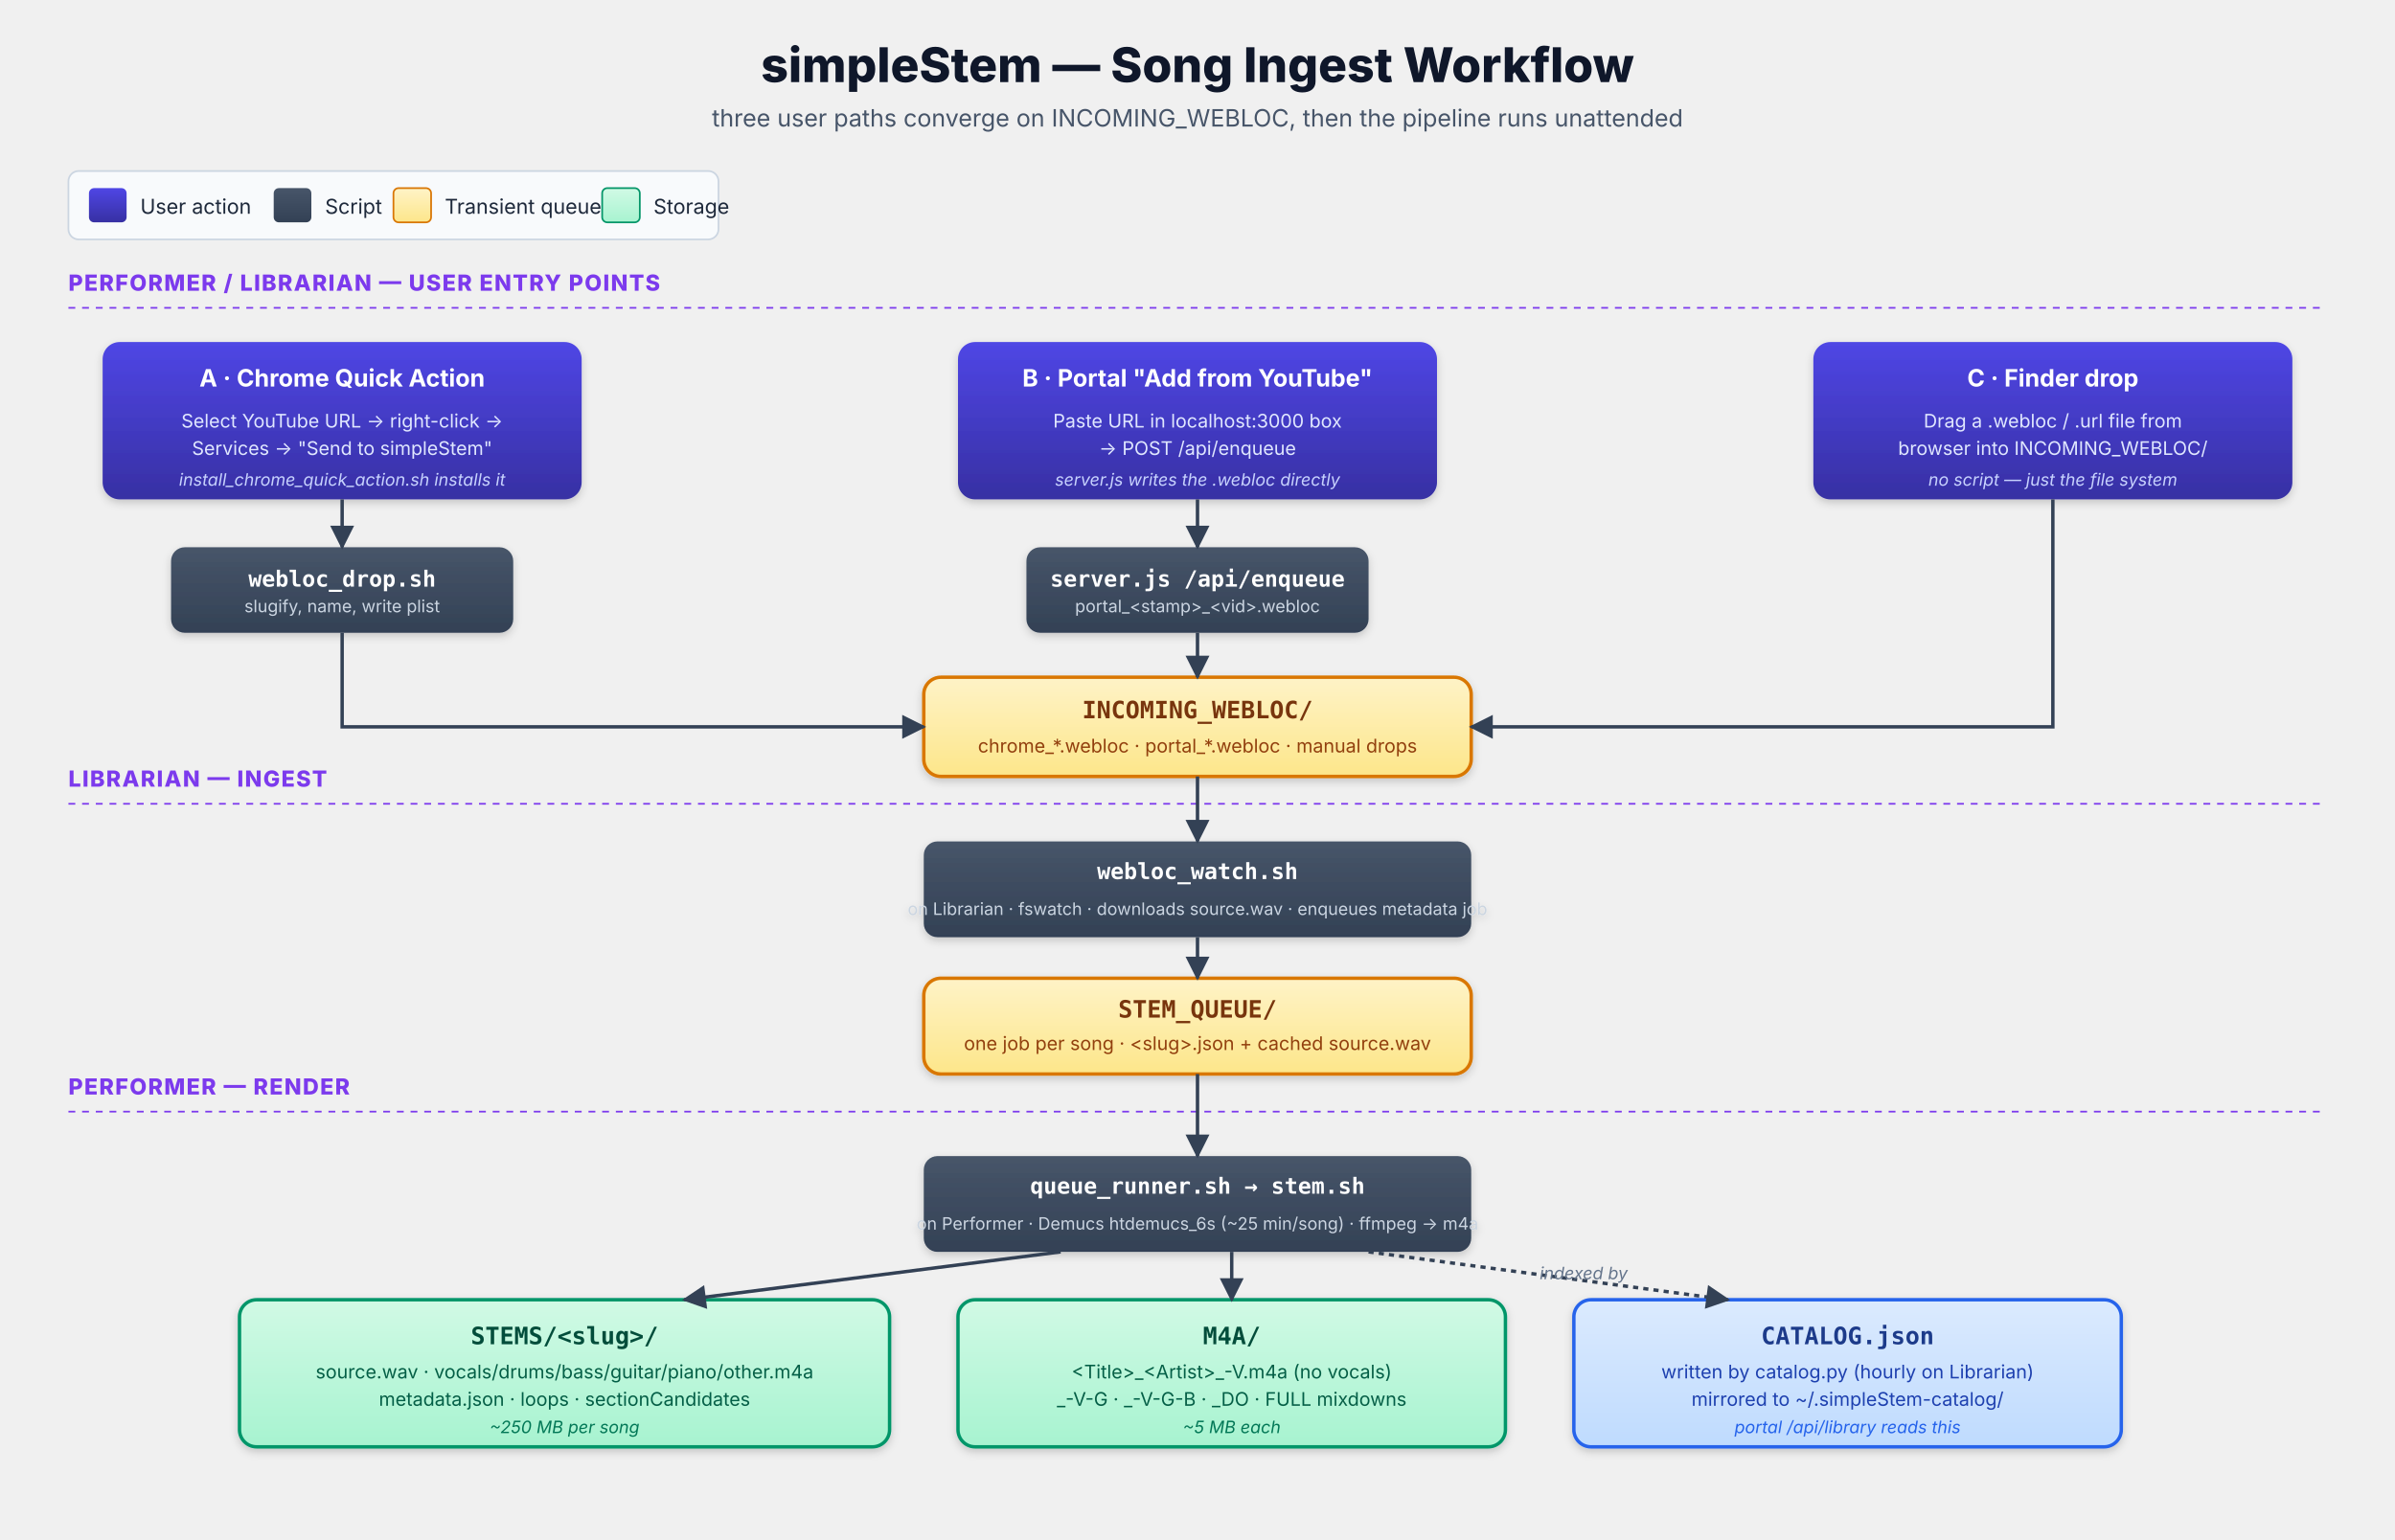
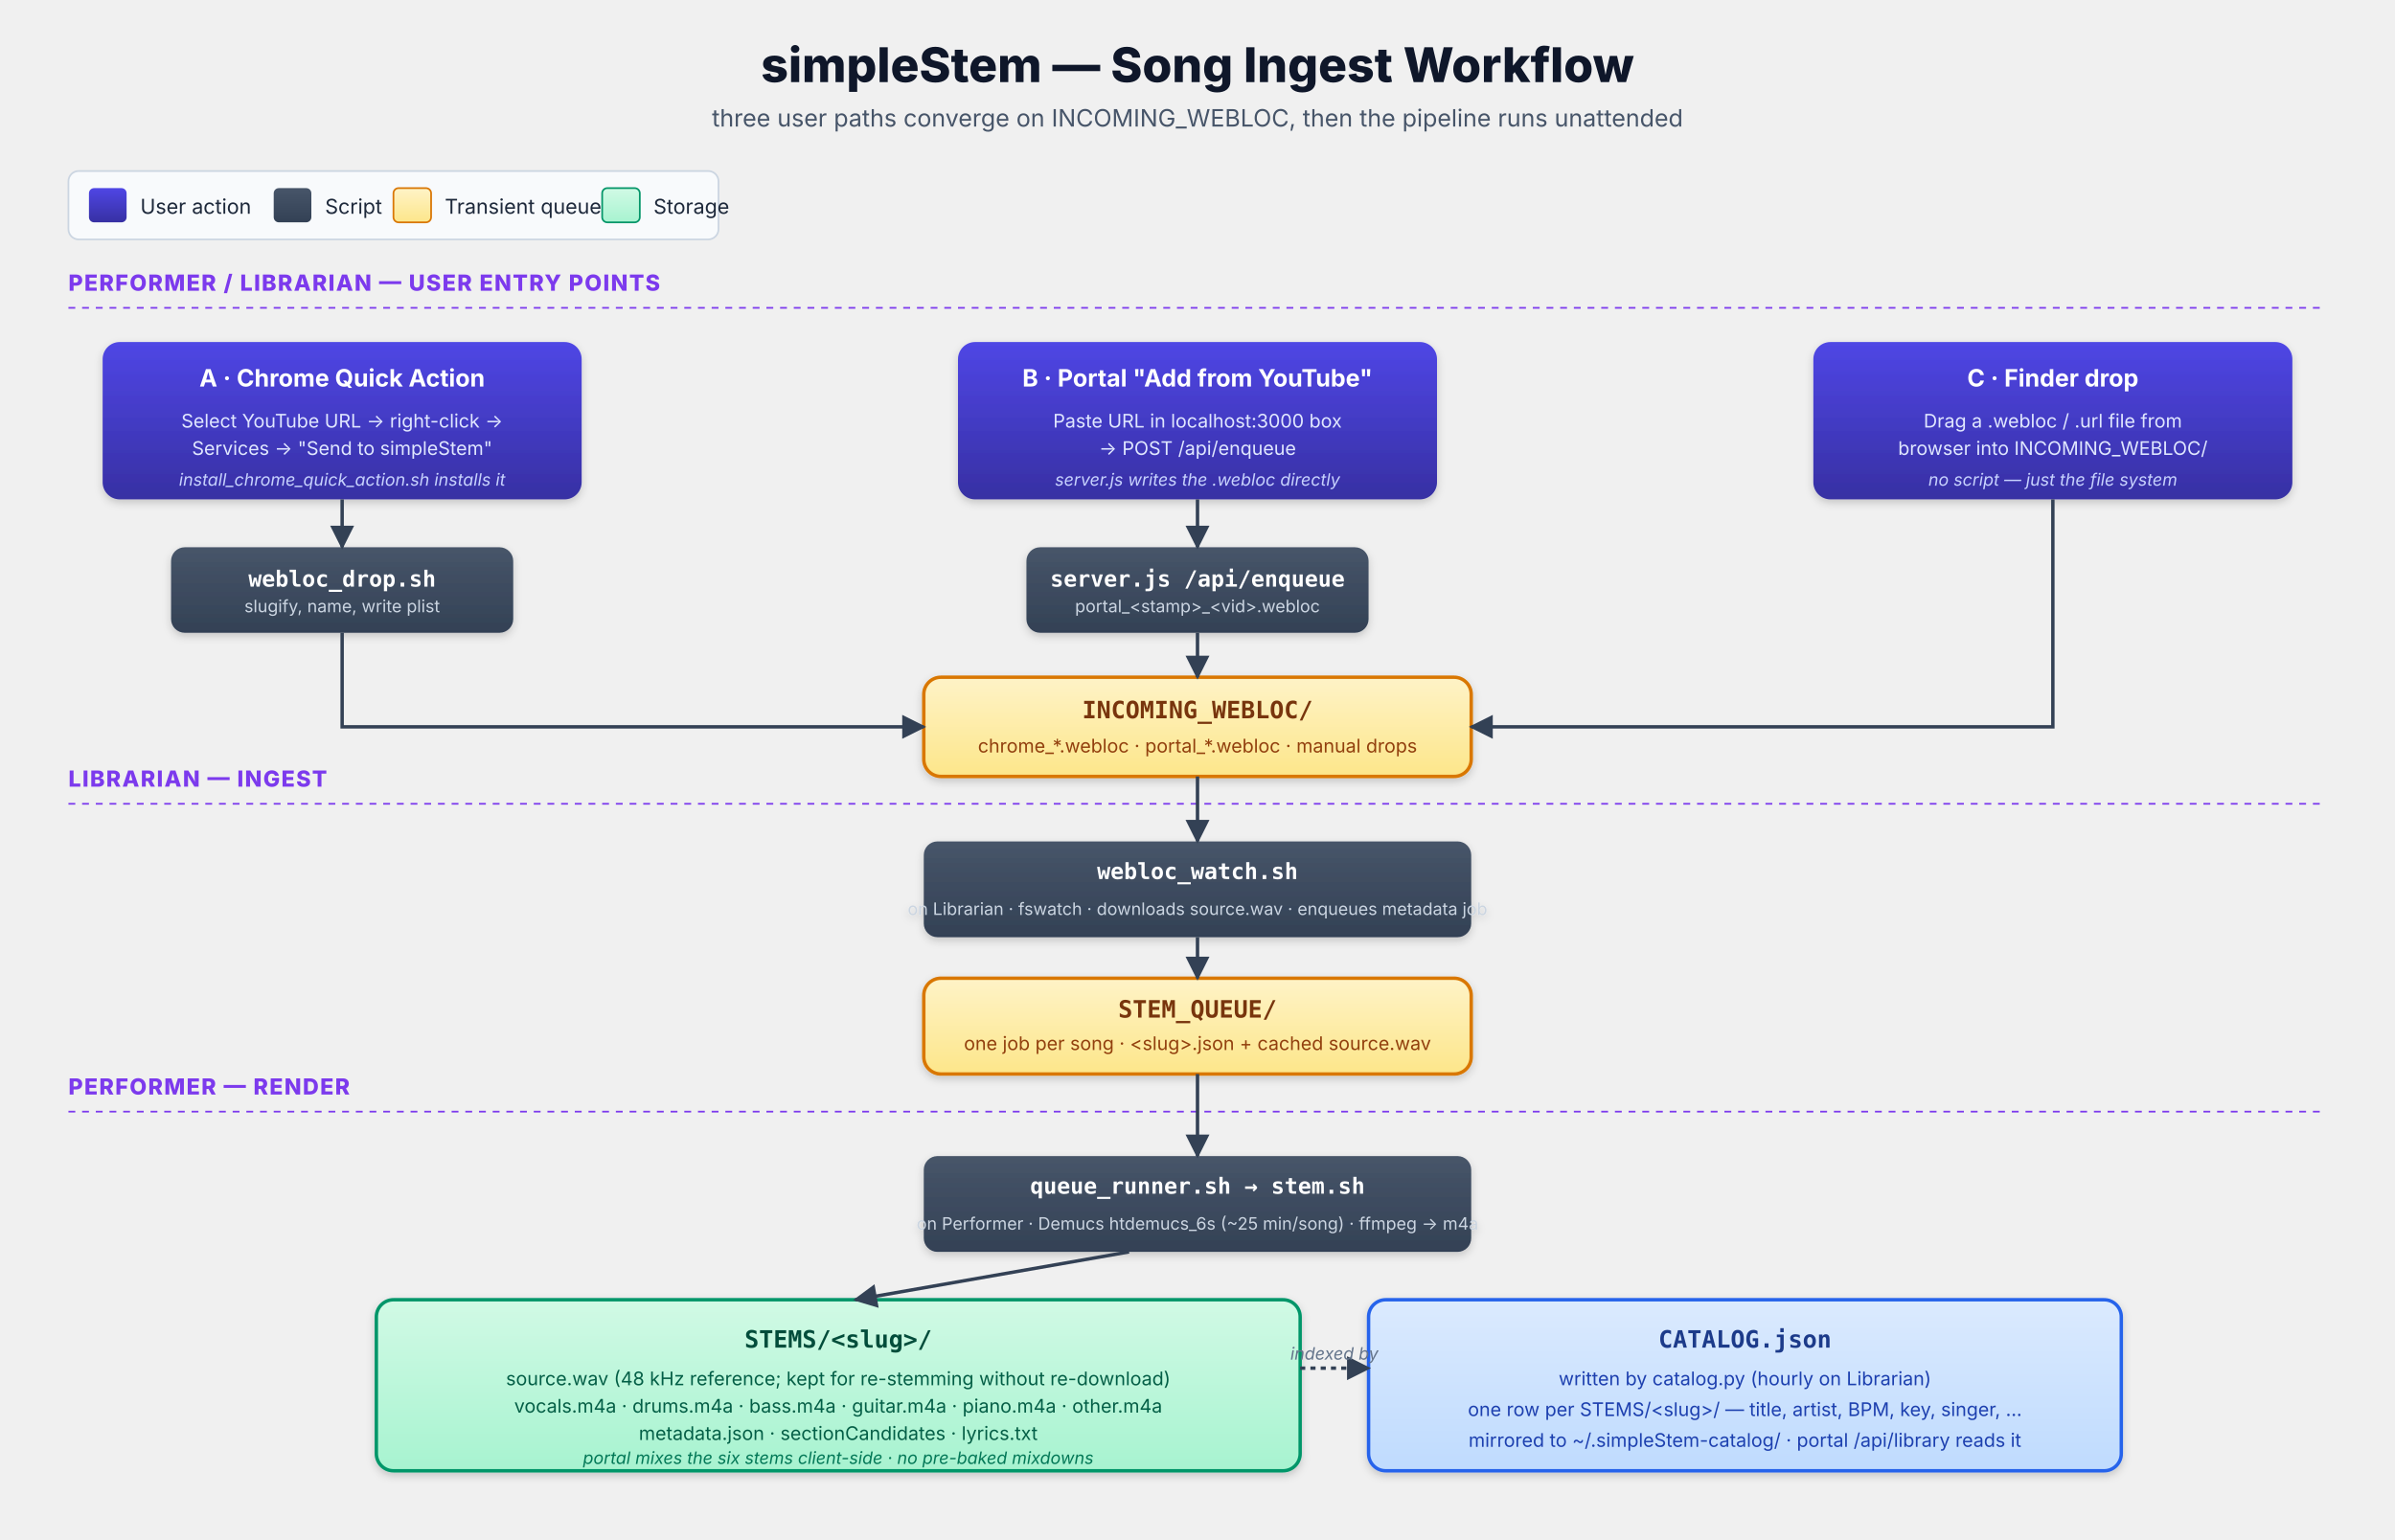
<svg xmlns="http://www.w3.org/2000/svg" viewBox="0 0 1400 900" font-family="-apple-system, BlinkMacSystemFont, 'Segoe UI', sans-serif">
  <defs>
    <marker id="arrow" viewBox="0 0 10 10" refX="9" refY="5" markerWidth="7" markerHeight="7" orient="auto-start-reverse">
      <path d="M0,0 L10,5 L0,10 z" fill="#334155" />
    </marker>
    <linearGradient id="user" x1="0" x2="0" y1="0" y2="1">
      <stop offset="0" stop-color="#4f46e5" />
      <stop offset="1" stop-color="#3730a3" />
    </linearGradient>
    <linearGradient id="script" x1="0" x2="0" y1="0" y2="1">
      <stop offset="0" stop-color="#475569" />
      <stop offset="1" stop-color="#334155" />
    </linearGradient>
    <linearGradient id="transient" x1="0" x2="0" y1="0" y2="1">
      <stop offset="0" stop-color="#fef3c7" />
      <stop offset="1" stop-color="#fde68a" />
    </linearGradient>
    <linearGradient id="storage" x1="0" x2="0" y1="0" y2="1">
      <stop offset="0" stop-color="#d1fae5" />
      <stop offset="1" stop-color="#a7f3d0" />
    </linearGradient>
    <linearGradient id="index" x1="0" x2="0" y1="0" y2="1">
      <stop offset="0" stop-color="#dbeafe" />
      <stop offset="1" stop-color="#bfdbfe" />
    </linearGradient>
    <filter id="shadow" x="-10%" y="-10%" width="120%" height="130%">
      <feDropShadow dx="0" dy="2" stdDeviation="2.5" flood-color="#000" flood-opacity="0.18" />
    </filter>
  </defs>
  <text x="700" y="48" text-anchor="middle" font-size="28" font-weight="800" fill="#0f172a">simpleStem — Song Ingest Workflow</text>
  <text x="700" y="74" text-anchor="middle" font-size="14" fill="#475569">three user paths converge on INCOMING_WEBLOC, then the pipeline runs unattended</text>
  <g transform="translate(40,100)">
    <rect width="380" height="40" rx="6" fill="#f8fafc" stroke="#cbd5e1" />
    <rect x="12" y="10" width="22" height="20" rx="3" fill="url(#user)" />
    <text x="42" y="25" font-size="12" fill="#1e293b">User action</text>
    <rect x="120" y="10" width="22" height="20" rx="3" fill="url(#script)" />
    <text x="150" y="25" font-size="12" fill="#1e293b">Script</text>
    <rect x="190" y="10" width="22" height="20" rx="3" fill="url(#transient)" stroke="#d97706" />
    <text x="220" y="25" font-size="12" fill="#1e293b">Transient queue</text>
    <rect x="312" y="10" width="22" height="20" rx="3" fill="url(#storage)" stroke="#059669" />
    <text x="342" y="25" font-size="12" fill="#1e293b">Storage</text>
  </g>
  <text x="40" y="170" font-size="13" font-weight="800" fill="#7c3aed" letter-spacing="0.06em">PERFORMER / LIBRARIAN — USER ENTRY POINTS</text>
  <line x1="40" y1="180" x2="1360" y2="180" stroke="#7c3aed" stroke-dasharray="4 4" stroke-width="1" />
  <text x="40" y="460" font-size="13" font-weight="800" fill="#7c3aed" letter-spacing="0.06em">LIBRARIAN — INGEST</text>
  <line x1="40" y1="470" x2="1360" y2="470" stroke="#7c3aed" stroke-dasharray="4 4" stroke-width="1" />
  <text x="40" y="640" font-size="13" font-weight="800" fill="#7c3aed" letter-spacing="0.06em">PERFORMER — RENDER</text>
  <line x1="40" y1="650" x2="1360" y2="650" stroke="#7c3aed" stroke-dasharray="4 4" stroke-width="1" />
  <g filter="url(#shadow)">
    <rect x="60" y="200" width="280" height="92" rx="10" fill="url(#user)" />
    <text x="200" y="226" text-anchor="middle" font-size="14" font-weight="700" fill="#fff">A · Chrome Quick Action</text>
    <text x="200" y="250" text-anchor="middle" font-size="11" fill="#e0e7ff">Select YouTube URL → right-click →</text>
    <text x="200" y="266" text-anchor="middle" font-size="11" fill="#e0e7ff">Services → "Send to simpleStem"</text>
    <text x="200" y="284" text-anchor="middle" font-size="10" fill="#c7d2fe" font-style="italic">install_chrome_quick_action.sh installs it</text>
  </g>
  <g filter="url(#shadow)">
    <rect x="560" y="200" width="280" height="92" rx="10" fill="url(#user)" />
    <text x="700" y="226" text-anchor="middle" font-size="14" font-weight="700" fill="#fff">B · Portal "Add from YouTube"</text>
    <text x="700" y="250" text-anchor="middle" font-size="11" fill="#e0e7ff">Paste URL in localhost:3000 box</text>
    <text x="700" y="266" text-anchor="middle" font-size="11" fill="#e0e7ff">→ POST /api/enqueue</text>
    <text x="700" y="284" text-anchor="middle" font-size="10" fill="#c7d2fe" font-style="italic">server.js writes the .webloc directly</text>
  </g>
  <g filter="url(#shadow)">
    <rect x="1060" y="200" width="280" height="92" rx="10" fill="url(#user)" />
    <text x="1200" y="226" text-anchor="middle" font-size="14" font-weight="700" fill="#fff">C · Finder drop</text>
    <text x="1200" y="250" text-anchor="middle" font-size="11" fill="#e0e7ff">Drag a .webloc / .url file from</text>
    <text x="1200" y="266" text-anchor="middle" font-size="11" fill="#e0e7ff">browser into INCOMING_WEBLOC/</text>
    <text x="1200" y="284" text-anchor="middle" font-size="10" fill="#c7d2fe" font-style="italic">no script — just the file system</text>
  </g>
  <g filter="url(#shadow)">
    <rect x="100" y="320" width="200" height="50" rx="8" fill="url(#script)" />
    <text x="200" y="343" text-anchor="middle" font-size="13" font-weight="700" fill="#fff" font-family="ui-monospace, monospace">webloc_drop.sh</text>
    <text x="200" y="358" text-anchor="middle" font-size="10" fill="#cbd5e1">slugify, name, write plist</text>
  </g>
  <line x1="200" y1="292" x2="200" y2="320" stroke="#334155" stroke-width="2" marker-end="url(#arrow)" />
  <g filter="url(#shadow)">
    <rect x="600" y="320" width="200" height="50" rx="8" fill="url(#script)" />
    <text x="700" y="343" text-anchor="middle" font-size="13" font-weight="700" fill="#fff" font-family="ui-monospace, monospace">server.js /api/enqueue</text>
    <text x="700" y="358" text-anchor="middle" font-size="10" fill="#cbd5e1">portal_&lt;stamp&gt;_&lt;vid&gt;.webloc</text>
  </g>
  <line x1="700" y1="292" x2="700" y2="320" stroke="#334155" stroke-width="2" marker-end="url(#arrow)" />
  <g filter="url(#shadow)">
    <rect x="540" y="396" width="320" height="58" rx="10" fill="url(#transient)" stroke="#d97706" stroke-width="2" />
    <text x="700" y="420" text-anchor="middle" font-size="14" font-weight="800" fill="#78350f" font-family="ui-monospace, monospace">INCOMING_WEBLOC/</text>
    <text x="700" y="440" text-anchor="middle" font-size="11" fill="#92400e">chrome_*.webloc · portal_*.webloc · manual drops</text>
  </g>
  <path d="M 200 370 L 200 425 L 540 425" fill="none" stroke="#334155" stroke-width="2" marker-end="url(#arrow)" />
  <path d="M 700 370 L 700 396" fill="none" stroke="#334155" stroke-width="2" marker-end="url(#arrow)" />
  <path d="M 1200 292 L 1200 425 L 860 425" fill="none" stroke="#334155" stroke-width="2" marker-end="url(#arrow)" />
  <g filter="url(#shadow)">
    <rect x="540" y="492" width="320" height="56" rx="8" fill="url(#script)" />
    <text x="700" y="514" text-anchor="middle" font-size="13" font-weight="700" fill="#fff" font-family="ui-monospace, monospace">webloc_watch.sh</text>
    <text x="700" y="535" text-anchor="middle" font-size="10" fill="#cbd5e1">on Librarian · fswatch · downloads source.wav · enqueues metadata job</text>
  </g>
  <line x1="700" y1="454" x2="700" y2="492" stroke="#334155" stroke-width="2" marker-end="url(#arrow)" />
  <g filter="url(#shadow)">
    <rect x="540" y="572" width="320" height="56" rx="10" fill="url(#transient)" stroke="#d97706" stroke-width="2" />
    <text x="700" y="595" text-anchor="middle" font-size="14" font-weight="800" fill="#78350f" font-family="ui-monospace, monospace">STEM_QUEUE/</text>
    <text x="700" y="614" text-anchor="middle" font-size="11" fill="#92400e">one job per song · &lt;slug&gt;.json + cached source.wav</text>
  </g>
  <line x1="700" y1="548" x2="700" y2="572" stroke="#334155" stroke-width="2" marker-end="url(#arrow)" />
  <g filter="url(#shadow)">
    <rect x="540" y="676" width="320" height="56" rx="8" fill="url(#script)" />
    <text x="700" y="698" text-anchor="middle" font-size="13" font-weight="700" fill="#fff" font-family="ui-monospace, monospace">queue_runner.sh → stem.sh</text>
    <text x="700" y="719" text-anchor="middle" font-size="10" fill="#cbd5e1">on Performer · Demucs htdemucs_6s (~25 min/song) · ffmpeg → m4a</text>
  </g>
  <line x1="700" y1="628" x2="700" y2="676" stroke="#334155" stroke-width="2" marker-end="url(#arrow)" />
  <g filter="url(#shadow)">
-     <rect x="140" y="760" width="380" height="86" rx="10" fill="url(#storage)" stroke="#059669" stroke-width="2" />
-     <text x="330" y="786" text-anchor="middle" font-size="14" font-weight="800" fill="#064e3b" font-family="ui-monospace, monospace">STEMS/&lt;slug&gt;/</text>
-     <text x="330" y="806" text-anchor="middle" font-size="11" fill="#065f46">source.wav · vocals/drums/bass/guitar/piano/other.m4a</text>
-     <text x="330" y="822" text-anchor="middle" font-size="11" fill="#065f46">metadata.json · loops · sectionCandidates</text>
-     <text x="330" y="838" text-anchor="middle" font-size="10" fill="#047857" font-style="italic">~250 MB per song</text>
+     <rect x="220" y="760" width="540" height="100" rx="10" fill="url(#storage)" stroke="#059669" stroke-width="2" />
+     <text x="490" y="788" text-anchor="middle" font-size="14" font-weight="800" fill="#064e3b" font-family="ui-monospace, monospace">STEMS/&lt;slug&gt;/</text>
+     <text x="490" y="810" text-anchor="middle" font-size="11" fill="#065f46">source.wav (48 kHz reference; kept for re-stemming without re-download)</text>
+     <text x="490" y="826" text-anchor="middle" font-size="11" fill="#065f46">vocals.m4a · drums.m4a · bass.m4a · guitar.m4a · piano.m4a · other.m4a</text>
+     <text x="490" y="842" text-anchor="middle" font-size="11" fill="#065f46">metadata.json · sectionCandidates · lyrics.txt</text>
+     <text x="490" y="856" text-anchor="middle" font-size="10" fill="#047857" font-style="italic">portal mixes the six stems client-side · no pre-baked mixdowns</text>
  </g>
  <g filter="url(#shadow)">
-     <rect x="560" y="760" width="320" height="86" rx="10" fill="url(#storage)" stroke="#059669" stroke-width="2" />
-     <text x="720" y="786" text-anchor="middle" font-size="14" font-weight="800" fill="#064e3b" font-family="ui-monospace, monospace">M4A/</text>
-     <text x="720" y="806" text-anchor="middle" font-size="11" fill="#065f46">&lt;Title&gt;_&lt;Artist&gt;_-V.m4a (no vocals)</text>
-     <text x="720" y="822" text-anchor="middle" font-size="11" fill="#065f46">_-V-G · _-V-G-B · _DO · FULL mixdowns</text>
-     <text x="720" y="838" text-anchor="middle" font-size="10" fill="#047857" font-style="italic">~5 MB each</text>
+     <rect x="800" y="760" width="440" height="100" rx="10" fill="url(#index)" stroke="#2563eb" stroke-width="2" />
+     <text x="1020" y="788" text-anchor="middle" font-size="14" font-weight="800" fill="#1e3a8a" font-family="ui-monospace, monospace">CATALOG.json</text>
+     <text x="1020" y="810" text-anchor="middle" font-size="11" fill="#1e40af">written by catalog.py (hourly on Librarian)</text>
+     <text x="1020" y="828" text-anchor="middle" font-size="11" fill="#1e40af">one row per STEMS/&lt;slug&gt;/ — title, artist, BPM, key, singer, …</text>
+     <text x="1020" y="846" text-anchor="middle" font-size="11" fill="#1e40af">mirrored to ~/.simpleStem-catalog/ · portal /api/library reads it</text>
  </g>
-   <g filter="url(#shadow)">
-     <rect x="920" y="760" width="320" height="86" rx="10" fill="url(#index)" stroke="#2563eb" stroke-width="2" />
-     <text x="1080" y="786" text-anchor="middle" font-size="14" font-weight="800" fill="#1e3a8a" font-family="ui-monospace, monospace">CATALOG.json</text>
-     <text x="1080" y="806" text-anchor="middle" font-size="11" fill="#1e40af">written by catalog.py (hourly on Librarian)</text>
-     <text x="1080" y="822" text-anchor="middle" font-size="11" fill="#1e40af">mirrored to ~/.simpleStem-catalog/</text>
-     <text x="1080" y="838" text-anchor="middle" font-size="10" fill="#2563eb" font-style="italic">portal /api/library reads this</text>
-   </g>
-   <path d="M 620 732 L 400 760" fill="none" stroke="#334155" stroke-width="2" marker-end="url(#arrow)" />
-   <path d="M 720 732 L 720 760" fill="none" stroke="#334155" stroke-width="2" marker-end="url(#arrow)" />
-   <path d="M 800 732 L 1010 760" fill="none" stroke="#334155" stroke-width="2" marker-end="url(#arrow)" stroke-dasharray="3 3" />
-   <text x="900" y="748" font-size="10" fill="#64748b" font-style="italic">indexed by</text>
+   <path d="M 660 732 L 500 760" fill="none" stroke="#334155" stroke-width="2" marker-end="url(#arrow)" />
+   <path d="M 760 800 L 800 800" fill="none" stroke="#334155" stroke-width="2" marker-end="url(#arrow)" stroke-dasharray="3 3" />
+   <text x="780" y="795" text-anchor="middle" font-size="10" fill="#64748b" font-style="italic">indexed by</text>
</svg>
